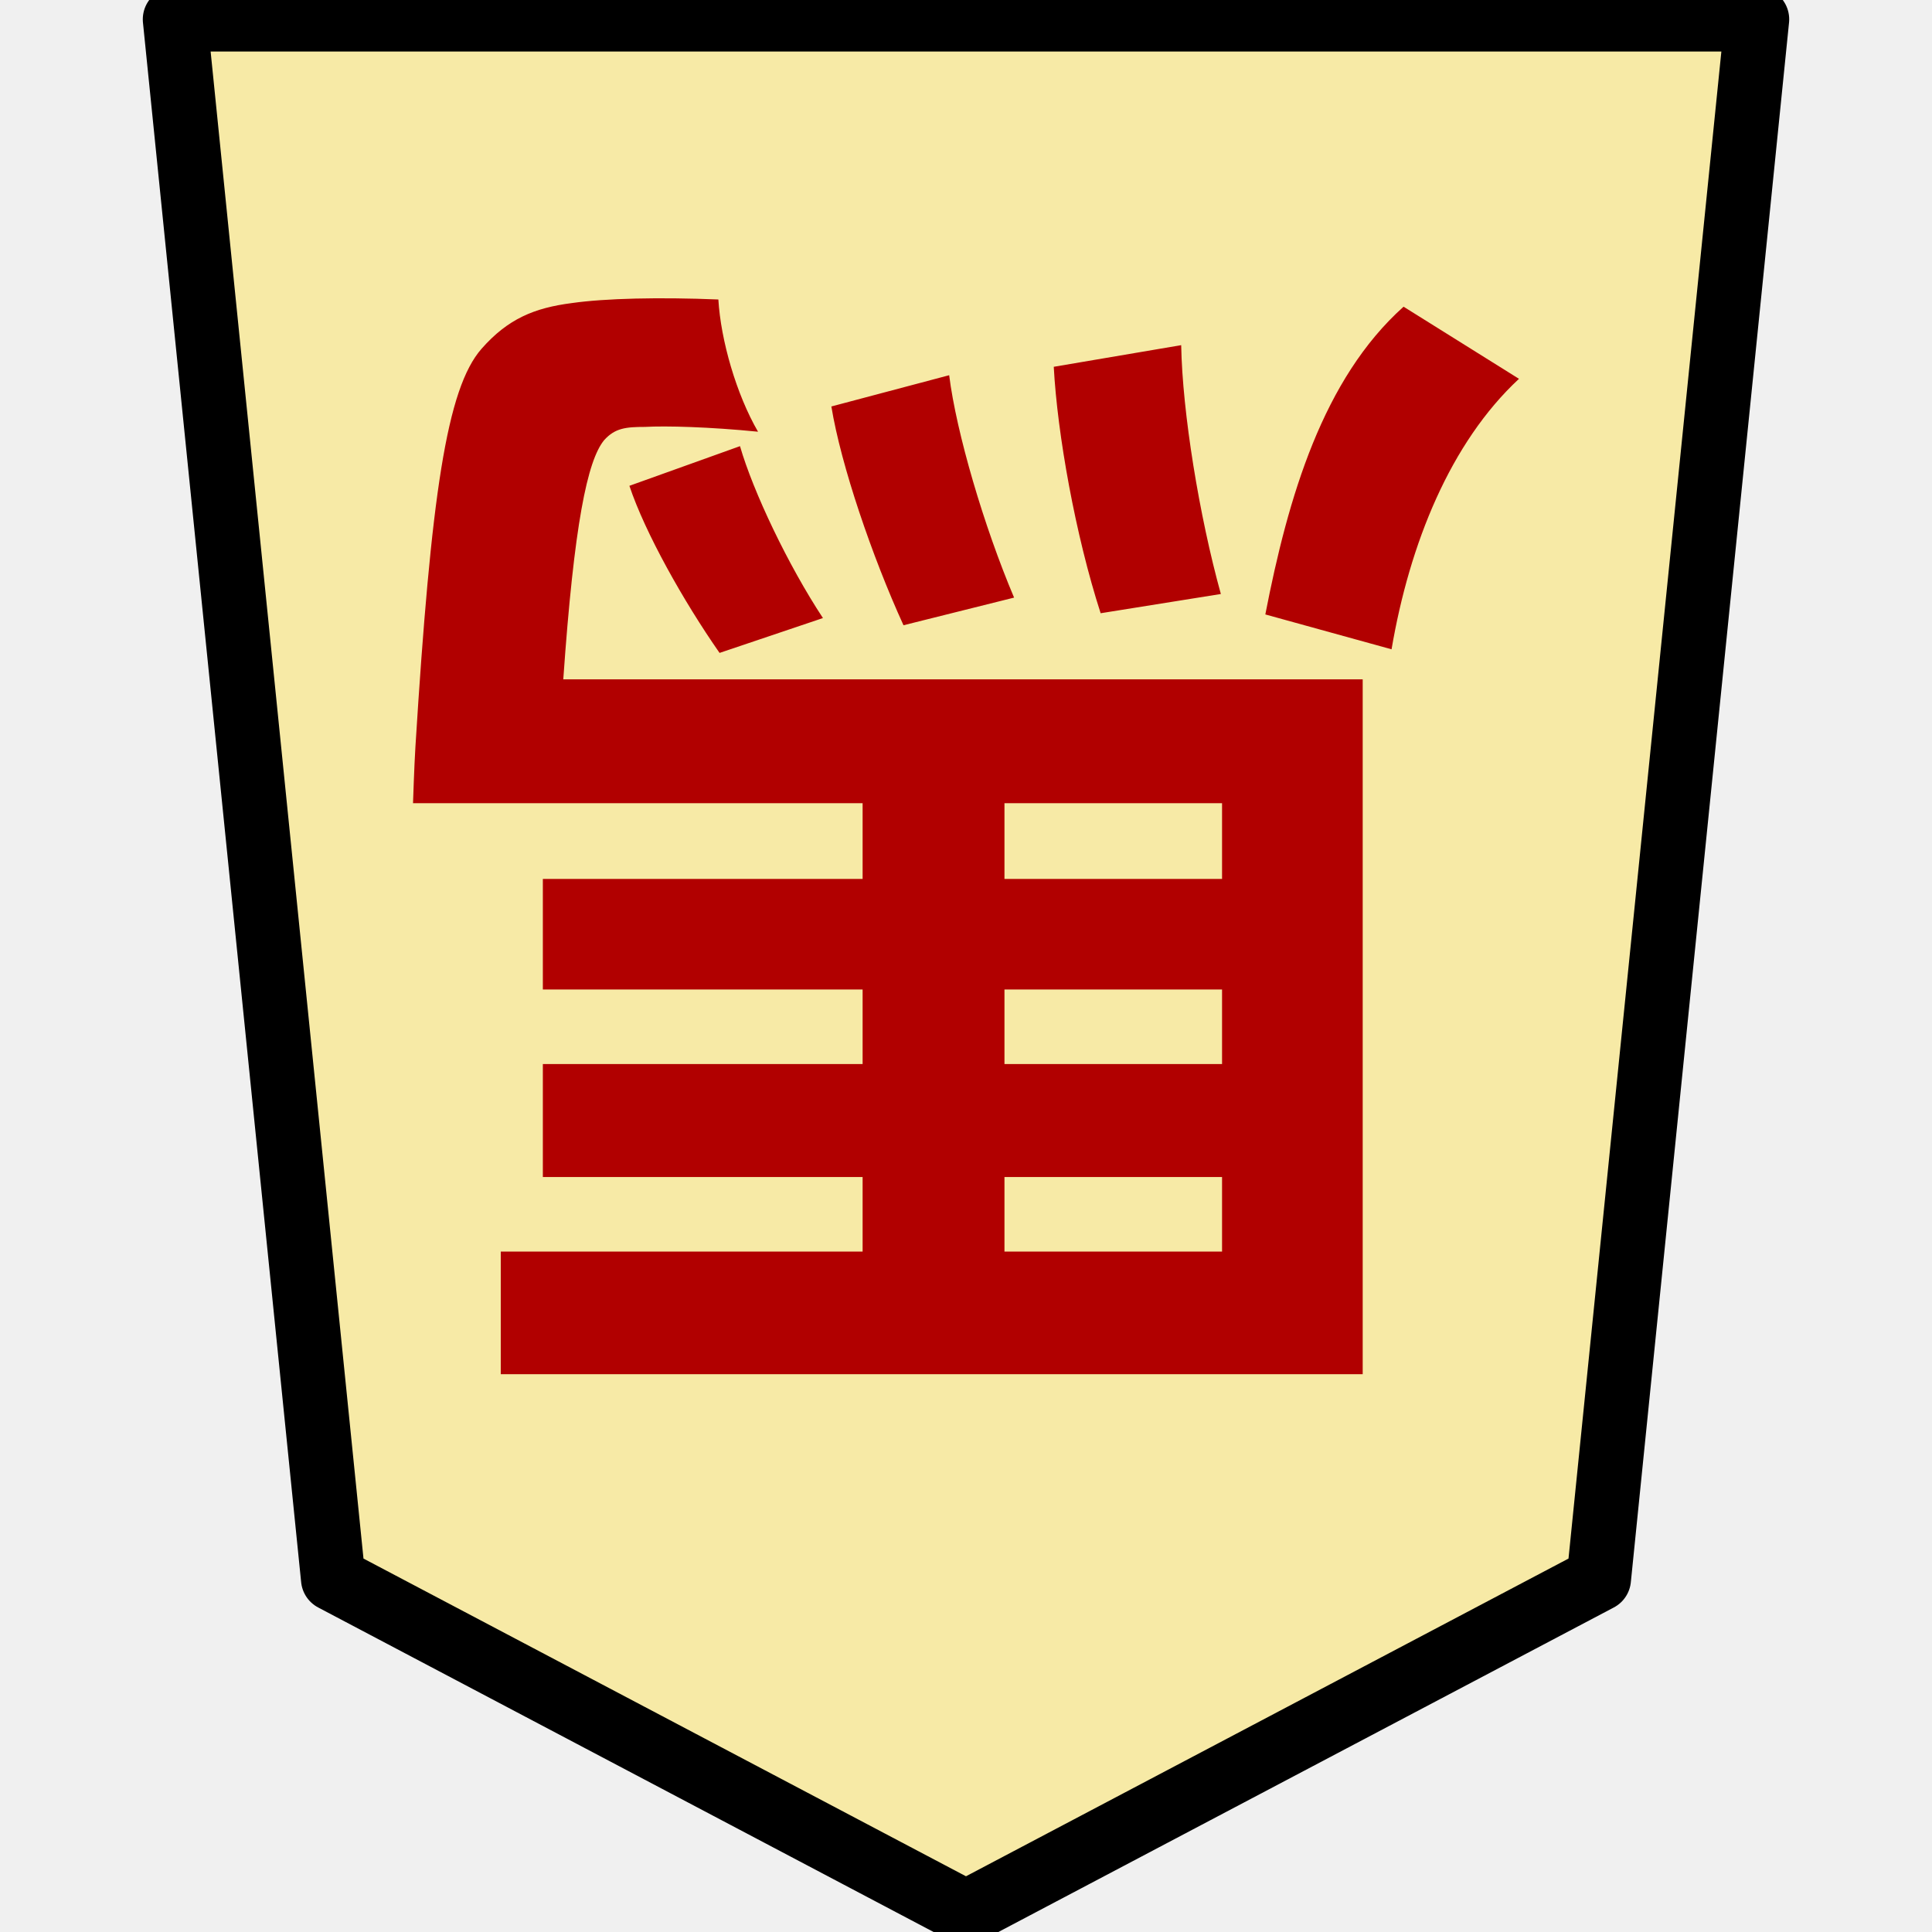
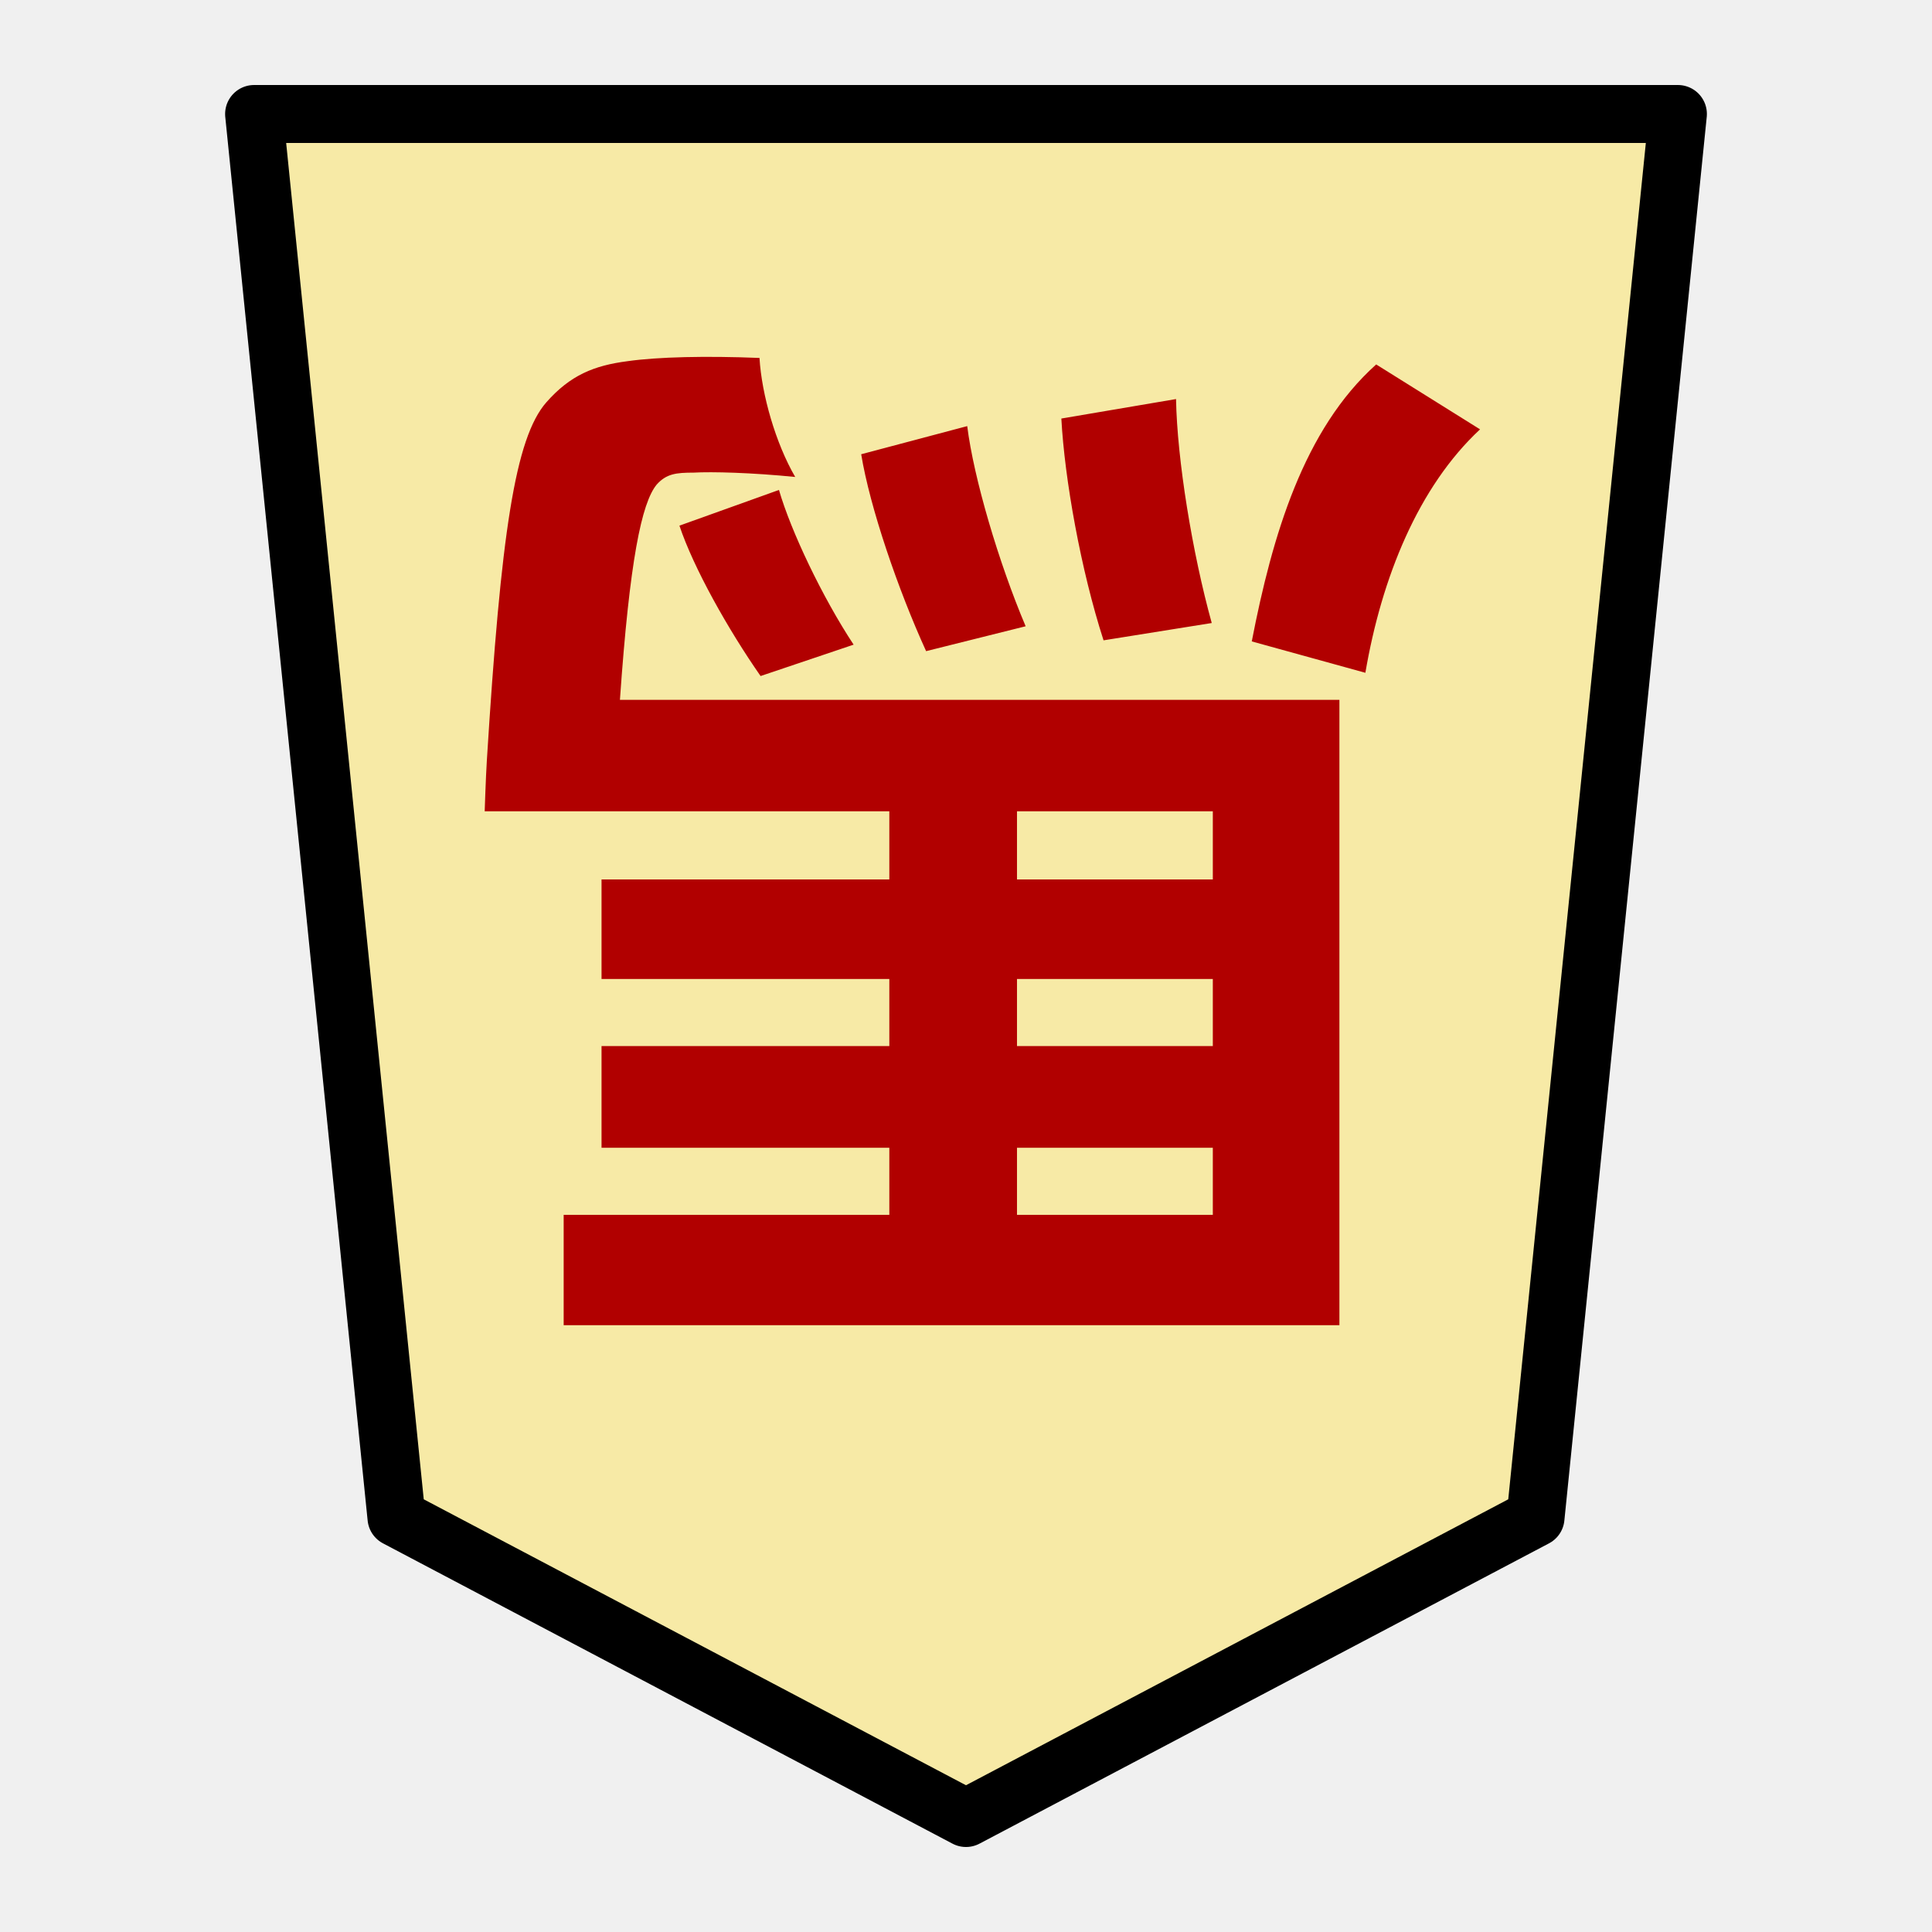
<svg xmlns="http://www.w3.org/2000/svg" version="1.1" style="overflow:visible" viewBox="-150 -150 300 300" height="1200px" width="1200px" id="svg11062">
  <defs id="defs11066" />
  <rect fill-opacity="0" fill="rgb(0,0,0)" height="300" width="300" y="-150" x="-150" id="rect11050" />
  <g style="fill:#ffffff;stroke-linejoin:round" id="g11058">
-     <path style="fill:#f7eaa6;stroke:none;stroke-linecap:butt;stroke-linejoin:round;fill-opacity:1" id="path11052" d="M -0.002,147 98.261,95.185 122.826,-147 h -245.653 l 24.565,242.185 z" />
-     <path style="fill:#b10000;fill-opacity:1;stroke:none;stroke-linecap:butt;stroke-linejoin:round" id="path11054" d="M 67.947,-102.377 C 55.44,-91.177 50.027,-72.884 46.48,-54.59 l 19.6,5.413 c 2.8,-16.427 9.147,-32.107 19.787,-42 z m -28.373,44.613 c -3.36,-12.133 -5.973,-28.187 -6.16,-38.64 l -19.787,3.36 c 0.56,10.453 3.36,26.133 7.28,38.267 z m -32.107,0.56 c -4.667,-11.013 -8.96,-25.573 -10.08,-34.533 l -18.293,4.853 c 1.493,9.147 6.347,23.333 11.2,33.973 z m 32.293,43.68 h -33.787 v -11.76 h 33.787 z m -33.787,57.867 v -11.573 h 33.787 v 11.573 z m 0,-40.693 h 33.787 V 15.223 h -33.787 z m -22.027,-28.933 v 11.76 h -49.653 V 3.65 h 49.653 V 15.223 h -49.653 v 17.547 h 49.653 v 11.573 h -56.187 v 19.04 h 133.84 v -107.893 h -124.133 c 1.68,-24.08 3.733,-33.973 6.347,-37.147 1.68,-1.867 3.36,-2.053 6.347,-2.053 3.173,-0.187 10.08,0 17.547,0.747 -3.36,-5.787 -5.787,-14.187 -6.16,-20.533 -9.147,-0.373 -17.547,-0.187 -22.773,0.56 -5.787,0.747 -9.893,2.427 -14,7.093 -5.413,6.16 -7.84,22.773 -10.267,61.787 -0.187,2.987 -0.373,8.773 -0.373,8.773 z m -36.213,-49.28 c 2.427,7.28 8.4,17.92 14,25.947 l 16.053,-5.413 c -5.413,-8.213 -10.827,-19.6 -12.88,-26.693 z" />
-     <path style="fill:none;stroke:#000000;stroke-width:10;stroke-linecap:butt;stroke-linejoin:round;stroke-opacity:1" id="path11056" d="M -0.002,147 98.261,95.185 122.826,-147 h -245.653 l 24.565,242.185 z" />
+     <path style="fill:#f7eaa6;fill-opacity:1;stroke:none;stroke-width:0.9;stroke-linecap:butt;stroke-linejoin:round" id="path11052" d="M -0.002,132.3 88.435,85.667 110.544,-132.3 h -221.088 l 22.109,217.966 z" />
+     <path style="fill:#b10000;fill-opacity:1;stroke:none;stroke-width:0.9;stroke-linecap:butt;stroke-linejoin:round" id="path11054" d="m 63.694,-93.41 c -11.256,10.08 -16.128,26.544 -19.32,43.008 l 17.64,4.872 c 2.52,-14.784 8.232,-28.896 17.808,-37.8 z m -25.536,40.152 c -3.024,-10.92 -5.376,-25.368 -5.544,-34.776 l -17.808,3.024 c 0.504,9.408 3.024,23.52 6.552,34.44 z m -28.896,0.504 c -4.2,-9.912 -8.064,-23.016 -9.072,-31.08 l -16.464,4.368 c 1.344,8.232 5.712,21 10.08,30.576 z m 29.064,39.312 H 7.918 v -10.584 H 38.326 Z M 7.918,38.638 V 28.222 H 38.326 v 10.416 z m 0,-36.624 H 38.326 V 12.43 H 7.918 Z M -11.906,-24.026 v 10.584 h -44.688 V 2.014 h 44.688 V 12.43 h -44.688 V 28.222 h 44.688 v 10.416 h -50.568 v 17.136 h 120.456 v -97.104 h -111.72 c 1.512,-21.672 3.36,-30.576 5.712,-33.432 1.512,-1.68 3.024,-1.848 5.712,-1.848 2.856,-0.168 9.072,0 15.792,0.672 -3.024,-5.208 -5.208,-12.768 -5.544,-18.48 -8.232,-0.336 -15.792,-0.168 -20.496,0.504 -5.208,0.672 -8.904,2.184 -12.6,6.384 -4.872,5.544 -7.056,20.496 -9.24,55.608 -0.168,2.688 -0.336,7.896 -0.336,7.896 z m -32.592,-44.352 c 2.184,6.552 7.56,16.128 12.6,23.352 l 14.448,-4.872 c -4.872,-7.392 -9.744,-17.64 -11.592,-24.024 z" />
+     <path style="fill:none;stroke:#000000;stroke-width:9;stroke-linecap:butt;stroke-linejoin:round;stroke-opacity:1" id="path11056" d="M -0.002,132.3 88.435,85.667 110.544,-132.3 h -221.088 l 22.109,217.966 z" />
  </g>
</svg>
